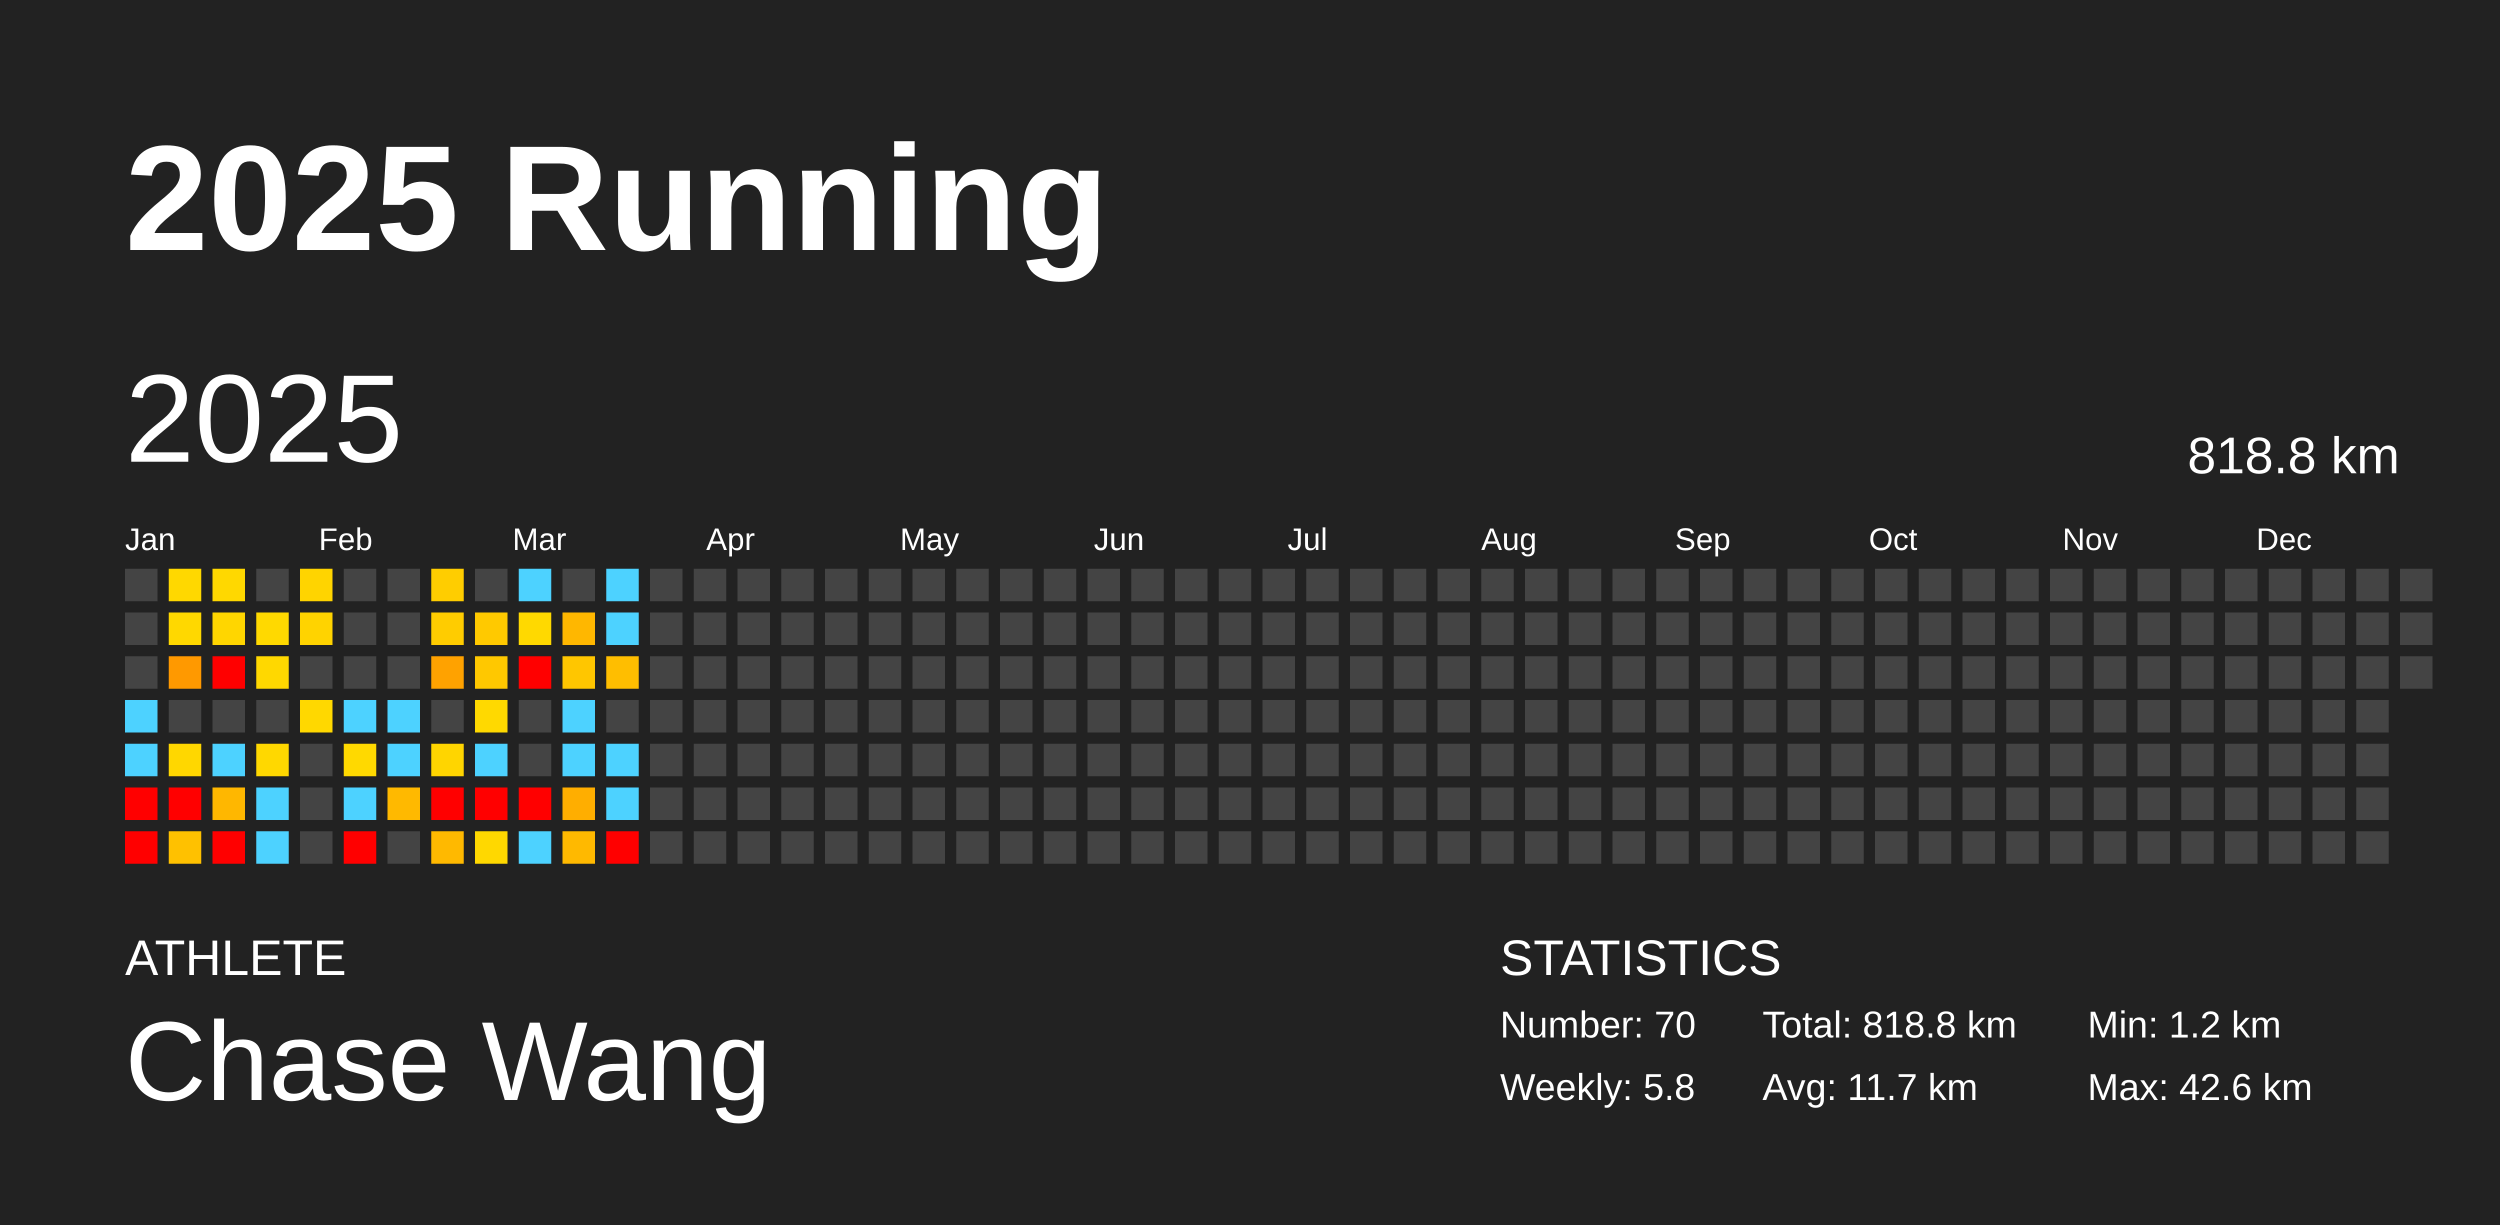
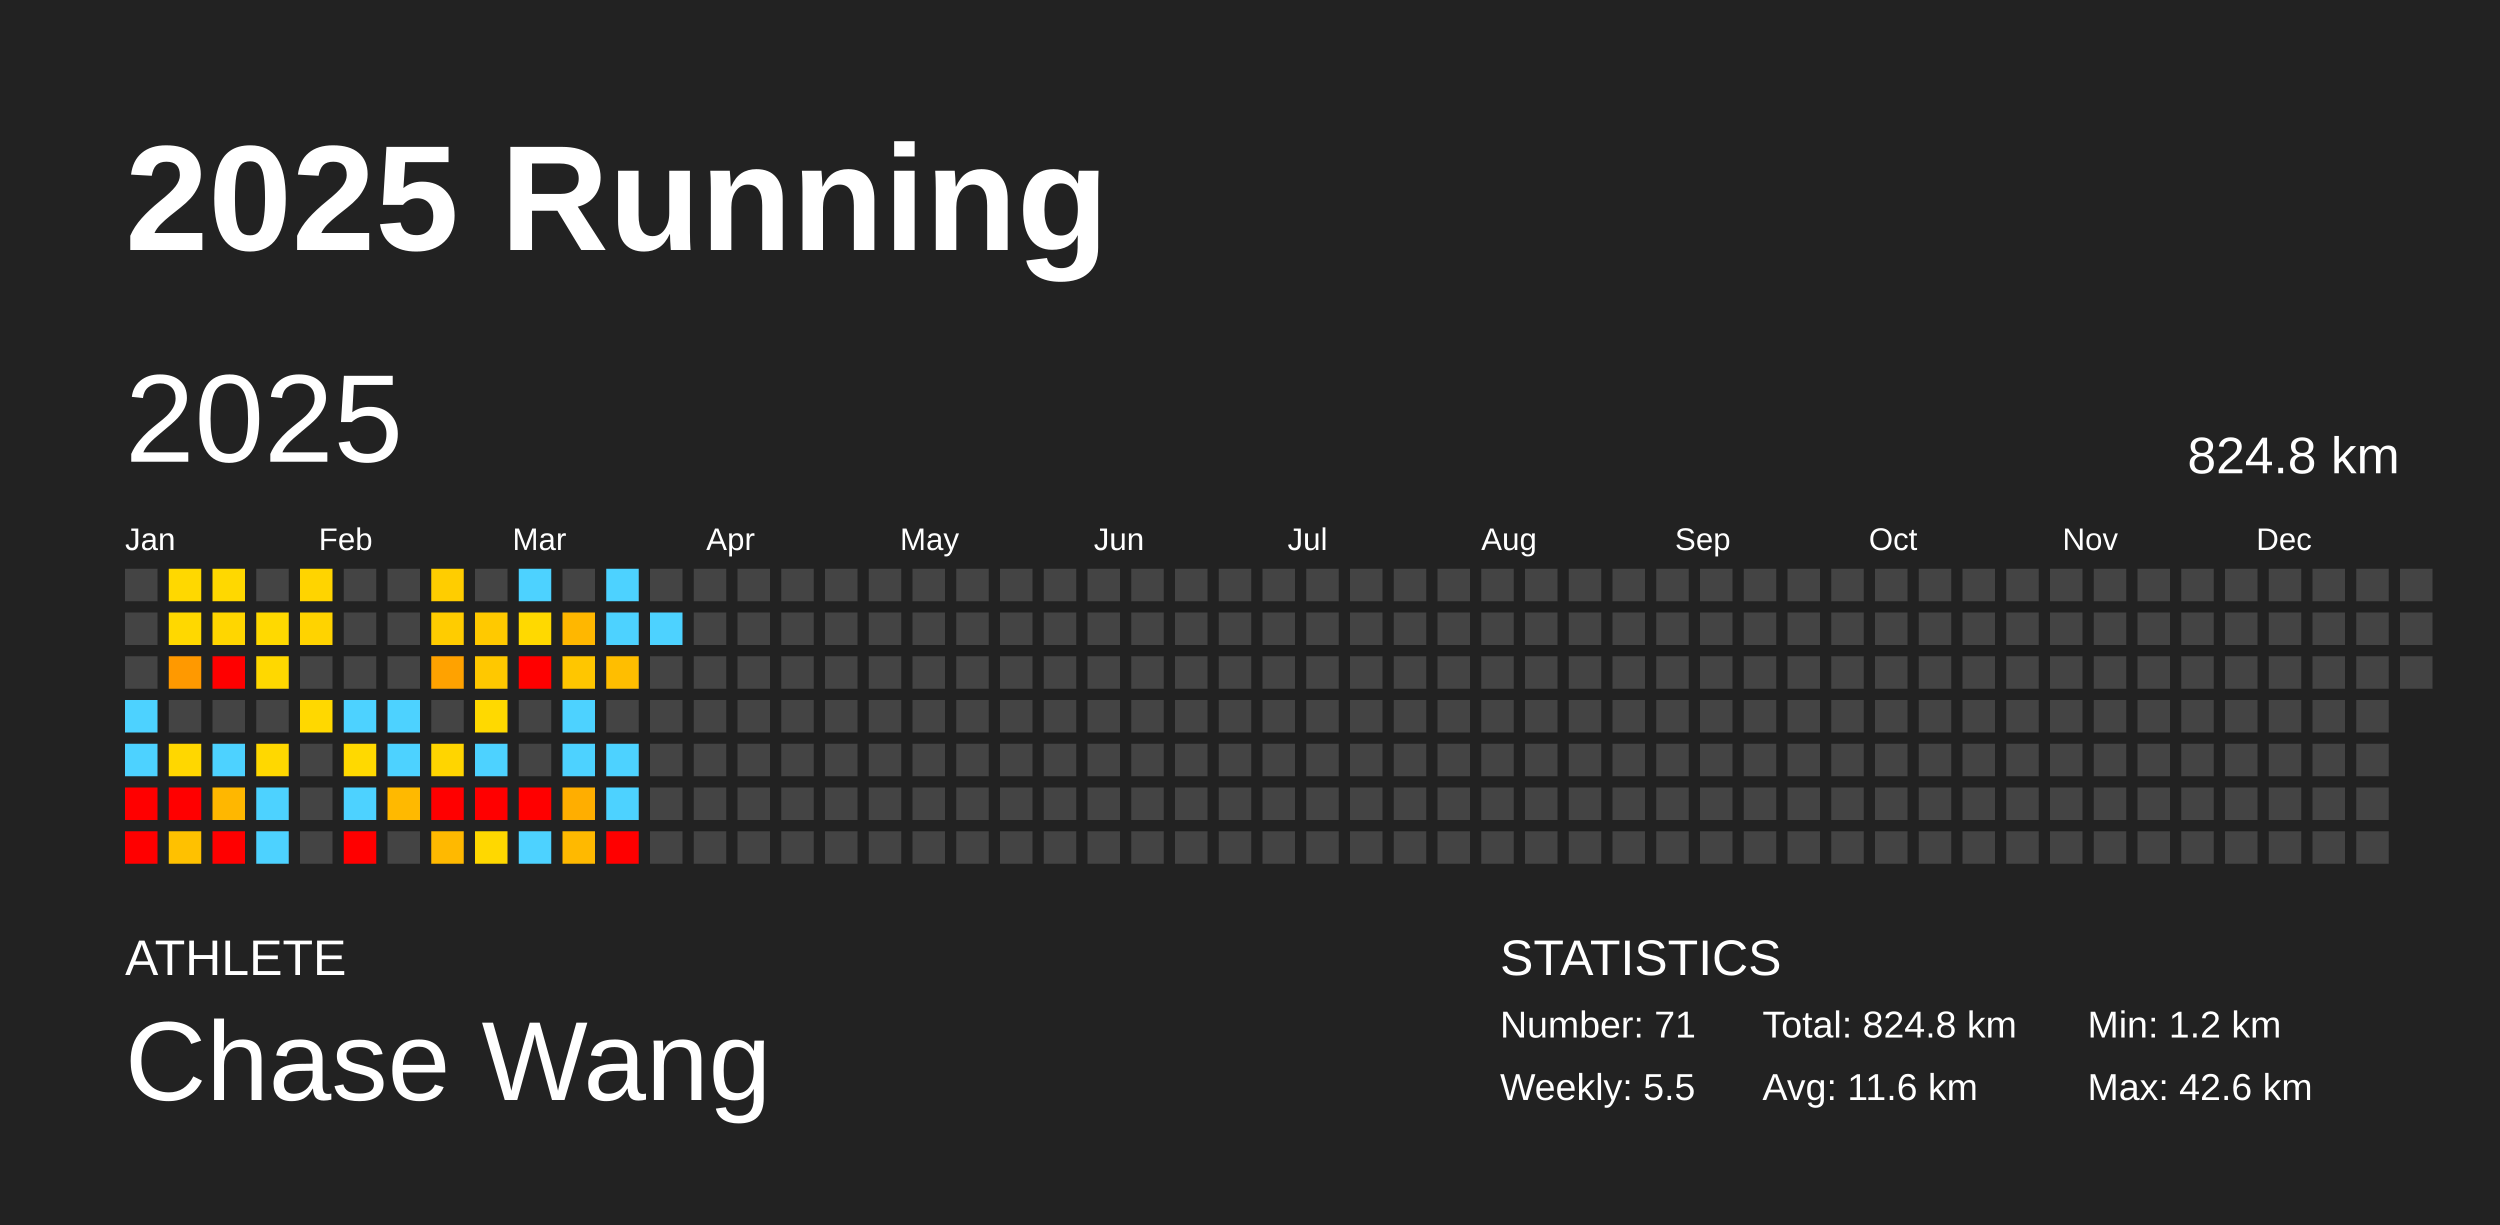
<svg xmlns="http://www.w3.org/2000/svg" baseProfile="full" height="98mm" version="1.1" viewBox="0,0,200,98" width="200mm">
  <defs />
  <rect fill="#222222" height="98" width="200" x="0" y="0" />
  <text fill="#FFFFFF" style="font-size:12px; font-family:Arial; font-weight:bold;" x="10" y="20">2025 Running</text>
  <text fill="#FFFFFF" style="font-size:4px; font-family:Arial" x="10" y="78">ATHLETE</text>
  <text fill="#FFFFFF" style="font-size:9px; font-family:Arial" x="10" y="88">Chase Wang</text>
  <text fill="#FFFFFF" style="font-size:4px; font-family:Arial" x="120" y="78">STATISTICS</text>
-   <text fill="#FFFFFF" style="font-size:3px; font-family:Arial" x="120" y="83">Number: 70</text>
-   <text fill="#FFFFFF" style="font-size:3px; font-family:Arial" x="120" y="88">Weekly: 5.8</text>
-   <text fill="#FFFFFF" style="font-size:3px; font-family:Arial" x="141" y="83">Total: 818.8 km</text>
-   <text fill="#FFFFFF" style="font-size:3px; font-family:Arial" x="141" y="88">Avg: 11.7 km</text>
+   <text fill="#FFFFFF" style="font-size:3px; font-family:Arial" x="120" y="83">Number: 71</text>
+   <text fill="#FFFFFF" style="font-size:3px; font-family:Arial" x="120" y="88">Weekly: 5.5</text>
+   <text fill="#FFFFFF" style="font-size:3px; font-family:Arial" x="141" y="83">Total: 824.8 km</text>
+   <text fill="#FFFFFF" style="font-size:3px; font-family:Arial" x="141" y="88">Avg: 11.6 km</text>
  <text fill="#FFFFFF" style="font-size:3px; font-family:Arial" x="167" y="83">Min: 1.2 km</text>
  <text fill="#FFFFFF" style="font-size:3px; font-family:Arial" x="167" y="88">Max: 42.6 km</text>
  <text dominant-baseline="hanging" fill="#FFFFFF" style="font-size:10.0px; font-family:Arial;" x="10" y="30">2025</text>
-   <text dominant-baseline="hanging" fill="#FFFFFF" style="font-size:4.125px; font-family:Arial;" x="175" y="35">818.8 km</text>
+   <text dominant-baseline="hanging" fill="#FFFFFF" style="font-size:4.125px; font-family:Arial;" x="175" y="35">824.8 km</text>
  <text fill="#FFFFFF" style="font-size:2.5px; font-family:Arial" x="10.0" y="44">Jan</text>
  <text fill="#FFFFFF" style="font-size:2.5px; font-family:Arial" x="25.5" y="44">Feb</text>
  <text fill="#FFFFFF" style="font-size:2.5px; font-family:Arial" x="41.0" y="44">Mar</text>
  <text fill="#FFFFFF" style="font-size:2.5px; font-family:Arial" x="56.5" y="44">Apr</text>
  <text fill="#FFFFFF" style="font-size:2.5px; font-family:Arial" x="72.0" y="44">May</text>
  <text fill="#FFFFFF" style="font-size:2.5px; font-family:Arial" x="87.5" y="44">Jun</text>
  <text fill="#FFFFFF" style="font-size:2.5px; font-family:Arial" x="103.0" y="44">Jul</text>
  <text fill="#FFFFFF" style="font-size:2.5px; font-family:Arial" x="118.5" y="44">Aug</text>
  <text fill="#FFFFFF" style="font-size:2.5px; font-family:Arial" x="134.0" y="44">Sep</text>
  <text fill="#FFFFFF" style="font-size:2.5px; font-family:Arial" x="149.5" y="44">Oct</text>
  <text fill="#FFFFFF" style="font-size:2.5px; font-family:Arial" x="165.0" y="44">Nov</text>
  <text fill="#FFFFFF" style="font-size:2.5px; font-family:Arial" x="180.5" y="44">Dec</text>
  <rect fill="#444444" height="2.6" width="2.6" x="10.0" y="45.5" />
  <rect fill="#444444" height="2.6" width="2.6" x="10.0" y="49.0" />
  <rect fill="#444444" height="2.6" width="2.6" x="10.0" y="52.5" />
  <rect fill="#4dd2ff" height="2.6" width="2.6" x="10.0" y="56.0" />
  <rect fill="#4dd2ff" height="2.6" width="2.6" x="10.0" y="59.5" />
  <rect fill="red" height="2.6" width="2.6" x="10.0" y="63.0" />
  <rect fill="red" height="2.6" width="2.6" x="10.0" y="66.5" />
  <rect fill="#ffd800" height="2.6" width="2.6" x="13.5" y="45.5" />
  <rect fill="#ffd800" height="2.6" width="2.6" x="13.5" y="49.0" />
  <rect fill="#ff9900" height="2.6" width="2.6" x="13.5" y="52.5" />
  <rect fill="#444444" height="2.6" width="2.6" x="13.5" y="56.0" />
  <rect fill="#ffd700" height="2.6" width="2.6" x="13.5" y="59.5" />
  <rect fill="red" height="2.6" width="2.6" x="13.5" y="63.0" />
  <rect fill="#ffc100" height="2.6" width="2.6" x="13.5" y="66.5" />
  <rect fill="#ffd800" height="2.6" width="2.6" x="17.0" y="45.5" />
  <rect fill="#ffd600" height="2.6" width="2.6" x="17.0" y="49.0" />
  <rect fill="red" height="2.6" width="2.6" x="17.0" y="52.5" />
  <rect fill="#444444" height="2.6" width="2.6" x="17.0" y="56.0" />
  <rect fill="#4dd2ff" height="2.6" width="2.6" x="17.0" y="59.5" />
  <rect fill="#ffb700" height="2.6" width="2.6" x="17.0" y="63.0" />
  <rect fill="red" height="2.6" width="2.6" x="17.0" y="66.5" />
  <rect fill="#444444" height="2.6" width="2.6" x="20.5" y="45.5" />
  <rect fill="#ffd900" height="2.6" width="2.6" x="20.5" y="49.0" />
  <rect fill="#ffd800" height="2.6" width="2.6" x="20.5" y="52.5" />
  <rect fill="#444444" height="2.6" width="2.6" x="20.5" y="56.0" />
  <rect fill="#ffd800" height="2.6" width="2.6" x="20.5" y="59.5" />
  <rect fill="#4dd2ff" height="2.6" width="2.6" x="20.5" y="63.0" />
  <rect fill="#4dd2ff" height="2.6" width="2.6" x="20.5" y="66.5" />
  <rect fill="#ffd400" height="2.6" width="2.6" x="24.0" y="45.5" />
  <rect fill="#ffd300" height="2.6" width="2.6" x="24.0" y="49.0" />
  <rect fill="#444444" height="2.6" width="2.6" x="24.0" y="52.5" />
  <rect fill="#ffd800" height="2.6" width="2.6" x="24.0" y="56.0" />
  <rect fill="#444444" height="2.6" width="2.6" x="24.0" y="59.5" />
  <rect fill="#444444" height="2.6" width="2.6" x="24.0" y="63.0" />
  <rect fill="#444444" height="2.6" width="2.6" x="24.0" y="66.5" />
  <rect fill="#444444" height="2.6" width="2.6" x="27.5" y="45.5" />
  <rect fill="#444444" height="2.6" width="2.6" x="27.5" y="49.0" />
  <rect fill="#444444" height="2.6" width="2.6" x="27.5" y="52.5" />
  <rect fill="#4dd2ff" height="2.6" width="2.6" x="27.5" y="56.0" />
  <rect fill="#ffd900" height="2.6" width="2.6" x="27.5" y="59.5" />
  <rect fill="#4dd2ff" height="2.6" width="2.6" x="27.5" y="63.0" />
  <rect fill="red" height="2.6" width="2.6" x="27.5" y="66.5" />
  <rect fill="#444444" height="2.6" width="2.6" x="31.0" y="45.5" />
  <rect fill="#444444" height="2.6" width="2.6" x="31.0" y="49.0" />
  <rect fill="#444444" height="2.6" width="2.6" x="31.0" y="52.5" />
  <rect fill="#4dd2ff" height="2.6" width="2.6" x="31.0" y="56.0" />
  <rect fill="#4dd2ff" height="2.6" width="2.6" x="31.0" y="59.5" />
  <rect fill="#ffb900" height="2.6" width="2.6" x="31.0" y="63.0" />
  <rect fill="#444444" height="2.6" width="2.6" x="31.0" y="66.5" />
  <rect fill="#ffcd00" height="2.6" width="2.6" x="34.5" y="45.5" />
  <rect fill="#ffcc00" height="2.6" width="2.6" x="34.5" y="49.0" />
  <rect fill="#ffa200" height="2.6" width="2.6" x="34.5" y="52.5" />
  <rect fill="#444444" height="2.6" width="2.6" x="34.5" y="56.0" />
  <rect fill="#ffd500" height="2.6" width="2.6" x="34.5" y="59.5" />
  <rect fill="red" height="2.6" width="2.6" x="34.5" y="63.0" />
  <rect fill="#ffb900" height="2.6" width="2.6" x="34.5" y="66.5" />
  <rect fill="#444444" height="2.6" width="2.6" x="38.0" y="45.5" />
  <rect fill="#ffc900" height="2.6" width="2.6" x="38.0" y="49.0" />
  <rect fill="#ffc800" height="2.6" width="2.6" x="38.0" y="52.5" />
  <rect fill="#ffd900" height="2.6" width="2.6" x="38.0" y="56.0" />
  <rect fill="#4dd2ff" height="2.6" width="2.6" x="38.0" y="59.5" />
  <rect fill="red" height="2.6" width="2.6" x="38.0" y="63.0" />
  <rect fill="#ffd800" height="2.6" width="2.6" x="38.0" y="66.5" />
  <rect fill="#4dd2ff" height="2.6" width="2.6" x="41.5" y="45.5" />
  <rect fill="#ffd900" height="2.6" width="2.6" x="41.5" y="49.0" />
  <rect fill="red" height="2.6" width="2.6" x="41.5" y="52.5" />
  <rect fill="#444444" height="2.6" width="2.6" x="41.5" y="56.0" />
  <rect fill="#444444" height="2.6" width="2.6" x="41.5" y="59.5" />
  <rect fill="red" height="2.6" width="2.6" x="41.5" y="63.0" />
  <rect fill="#4dd2ff" height="2.6" width="2.6" x="41.5" y="66.5" />
  <rect fill="#444444" height="2.6" width="2.6" x="45.0" y="45.5" />
  <rect fill="#ffb700" height="2.6" width="2.6" x="45.0" y="49.0" />
  <rect fill="#ffc600" height="2.6" width="2.6" x="45.0" y="52.5" />
  <rect fill="#4dd2ff" height="2.6" width="2.6" x="45.0" y="56.0" />
  <rect fill="#4dd2ff" height="2.6" width="2.6" x="45.0" y="59.5" />
  <rect fill="#ffae00" height="2.6" width="2.6" x="45.0" y="63.0" />
  <rect fill="#ffb900" height="2.6" width="2.6" x="45.0" y="66.5" />
  <rect fill="#4dd2ff" height="2.6" width="2.6" x="48.5" y="45.5" />
  <rect fill="#4dd2ff" height="2.6" width="2.6" x="48.5" y="49.0" />
  <rect fill="#ffbe00" height="2.6" width="2.6" x="48.5" y="52.5" />
  <rect fill="#444444" height="2.6" width="2.6" x="48.5" y="56.0" />
  <rect fill="#4dd2ff" height="2.6" width="2.6" x="48.5" y="59.5" />
  <rect fill="#4dd2ff" height="2.6" width="2.6" x="48.5" y="63.0" />
  <rect fill="red" height="2.6" width="2.6" x="48.5" y="66.5" />
  <rect fill="#444444" height="2.6" width="2.6" x="52.0" y="45.5" />
-   <rect fill="#444444" height="2.6" width="2.6" x="52.0" y="49.0" />
+   <rect fill="#4dd2ff" height="2.6" width="2.6" x="52.0" y="49.0" />
  <rect fill="#444444" height="2.6" width="2.6" x="52.0" y="52.5" />
  <rect fill="#444444" height="2.6" width="2.6" x="52.0" y="56.0" />
  <rect fill="#444444" height="2.6" width="2.6" x="52.0" y="59.5" />
  <rect fill="#444444" height="2.6" width="2.6" x="52.0" y="63.0" />
  <rect fill="#444444" height="2.6" width="2.6" x="52.0" y="66.5" />
  <rect fill="#444444" height="2.6" width="2.6" x="55.5" y="45.5" />
  <rect fill="#444444" height="2.6" width="2.6" x="55.5" y="49.0" />
  <rect fill="#444444" height="2.6" width="2.6" x="55.5" y="52.5" />
  <rect fill="#444444" height="2.6" width="2.6" x="55.5" y="56.0" />
  <rect fill="#444444" height="2.6" width="2.6" x="55.5" y="59.5" />
  <rect fill="#444444" height="2.6" width="2.6" x="55.5" y="63.0" />
  <rect fill="#444444" height="2.6" width="2.6" x="55.5" y="66.5" />
  <rect fill="#444444" height="2.6" width="2.6" x="59.0" y="45.5" />
  <rect fill="#444444" height="2.6" width="2.6" x="59.0" y="49.0" />
  <rect fill="#444444" height="2.6" width="2.6" x="59.0" y="52.5" />
  <rect fill="#444444" height="2.6" width="2.6" x="59.0" y="56.0" />
  <rect fill="#444444" height="2.6" width="2.6" x="59.0" y="59.5" />
  <rect fill="#444444" height="2.6" width="2.6" x="59.0" y="63.0" />
  <rect fill="#444444" height="2.6" width="2.6" x="59.0" y="66.5" />
  <rect fill="#444444" height="2.6" width="2.6" x="62.5" y="45.5" />
  <rect fill="#444444" height="2.6" width="2.6" x="62.5" y="49.0" />
  <rect fill="#444444" height="2.6" width="2.6" x="62.5" y="52.5" />
  <rect fill="#444444" height="2.6" width="2.6" x="62.5" y="56.0" />
  <rect fill="#444444" height="2.6" width="2.6" x="62.5" y="59.5" />
  <rect fill="#444444" height="2.6" width="2.6" x="62.5" y="63.0" />
  <rect fill="#444444" height="2.6" width="2.6" x="62.5" y="66.5" />
  <rect fill="#444444" height="2.6" width="2.6" x="66.0" y="45.5" />
  <rect fill="#444444" height="2.6" width="2.6" x="66.0" y="49.0" />
  <rect fill="#444444" height="2.6" width="2.6" x="66.0" y="52.5" />
  <rect fill="#444444" height="2.6" width="2.6" x="66.0" y="56.0" />
  <rect fill="#444444" height="2.6" width="2.6" x="66.0" y="59.5" />
  <rect fill="#444444" height="2.6" width="2.6" x="66.0" y="63.0" />
  <rect fill="#444444" height="2.6" width="2.6" x="66.0" y="66.5" />
  <rect fill="#444444" height="2.6" width="2.6" x="69.5" y="45.5" />
  <rect fill="#444444" height="2.6" width="2.6" x="69.5" y="49.0" />
  <rect fill="#444444" height="2.6" width="2.6" x="69.5" y="52.5" />
  <rect fill="#444444" height="2.6" width="2.6" x="69.5" y="56.0" />
  <rect fill="#444444" height="2.6" width="2.6" x="69.5" y="59.5" />
  <rect fill="#444444" height="2.6" width="2.6" x="69.5" y="63.0" />
  <rect fill="#444444" height="2.6" width="2.6" x="69.5" y="66.5" />
  <rect fill="#444444" height="2.6" width="2.6" x="73.0" y="45.5" />
  <rect fill="#444444" height="2.6" width="2.6" x="73.0" y="49.0" />
  <rect fill="#444444" height="2.6" width="2.6" x="73.0" y="52.5" />
  <rect fill="#444444" height="2.6" width="2.6" x="73.0" y="56.0" />
  <rect fill="#444444" height="2.6" width="2.6" x="73.0" y="59.5" />
  <rect fill="#444444" height="2.6" width="2.6" x="73.0" y="63.0" />
  <rect fill="#444444" height="2.6" width="2.6" x="73.0" y="66.5" />
  <rect fill="#444444" height="2.6" width="2.6" x="76.5" y="45.5" />
  <rect fill="#444444" height="2.6" width="2.6" x="76.5" y="49.0" />
  <rect fill="#444444" height="2.6" width="2.6" x="76.5" y="52.5" />
  <rect fill="#444444" height="2.6" width="2.6" x="76.5" y="56.0" />
  <rect fill="#444444" height="2.6" width="2.6" x="76.5" y="59.5" />
  <rect fill="#444444" height="2.6" width="2.6" x="76.5" y="63.0" />
  <rect fill="#444444" height="2.6" width="2.6" x="76.5" y="66.5" />
  <rect fill="#444444" height="2.6" width="2.6" x="80.0" y="45.5" />
  <rect fill="#444444" height="2.6" width="2.6" x="80.0" y="49.0" />
  <rect fill="#444444" height="2.6" width="2.6" x="80.0" y="52.5" />
  <rect fill="#444444" height="2.6" width="2.6" x="80.0" y="56.0" />
  <rect fill="#444444" height="2.6" width="2.6" x="80.0" y="59.5" />
  <rect fill="#444444" height="2.6" width="2.6" x="80.0" y="63.0" />
  <rect fill="#444444" height="2.6" width="2.6" x="80.0" y="66.5" />
  <rect fill="#444444" height="2.6" width="2.6" x="83.5" y="45.5" />
  <rect fill="#444444" height="2.6" width="2.6" x="83.5" y="49.0" />
  <rect fill="#444444" height="2.6" width="2.6" x="83.5" y="52.5" />
  <rect fill="#444444" height="2.6" width="2.6" x="83.5" y="56.0" />
  <rect fill="#444444" height="2.6" width="2.6" x="83.5" y="59.5" />
  <rect fill="#444444" height="2.6" width="2.6" x="83.5" y="63.0" />
  <rect fill="#444444" height="2.6" width="2.6" x="83.5" y="66.5" />
  <rect fill="#444444" height="2.6" width="2.6" x="87.0" y="45.5" />
  <rect fill="#444444" height="2.6" width="2.6" x="87.0" y="49.0" />
  <rect fill="#444444" height="2.6" width="2.6" x="87.0" y="52.5" />
  <rect fill="#444444" height="2.6" width="2.6" x="87.0" y="56.0" />
  <rect fill="#444444" height="2.6" width="2.6" x="87.0" y="59.5" />
  <rect fill="#444444" height="2.6" width="2.6" x="87.0" y="63.0" />
  <rect fill="#444444" height="2.6" width="2.6" x="87.0" y="66.5" />
  <rect fill="#444444" height="2.6" width="2.6" x="90.5" y="45.5" />
  <rect fill="#444444" height="2.6" width="2.6" x="90.5" y="49.0" />
  <rect fill="#444444" height="2.6" width="2.6" x="90.5" y="52.5" />
  <rect fill="#444444" height="2.6" width="2.6" x="90.5" y="56.0" />
  <rect fill="#444444" height="2.6" width="2.6" x="90.5" y="59.5" />
  <rect fill="#444444" height="2.6" width="2.6" x="90.5" y="63.0" />
  <rect fill="#444444" height="2.6" width="2.6" x="90.5" y="66.5" />
  <rect fill="#444444" height="2.6" width="2.6" x="94.0" y="45.5" />
  <rect fill="#444444" height="2.6" width="2.6" x="94.0" y="49.0" />
  <rect fill="#444444" height="2.6" width="2.6" x="94.0" y="52.5" />
  <rect fill="#444444" height="2.6" width="2.6" x="94.0" y="56.0" />
  <rect fill="#444444" height="2.6" width="2.6" x="94.0" y="59.5" />
  <rect fill="#444444" height="2.6" width="2.6" x="94.0" y="63.0" />
  <rect fill="#444444" height="2.6" width="2.6" x="94.0" y="66.5" />
  <rect fill="#444444" height="2.6" width="2.6" x="97.5" y="45.5" />
  <rect fill="#444444" height="2.6" width="2.6" x="97.5" y="49.0" />
  <rect fill="#444444" height="2.6" width="2.6" x="97.5" y="52.5" />
  <rect fill="#444444" height="2.6" width="2.6" x="97.5" y="56.0" />
  <rect fill="#444444" height="2.6" width="2.6" x="97.5" y="59.5" />
  <rect fill="#444444" height="2.6" width="2.6" x="97.5" y="63.0" />
  <rect fill="#444444" height="2.6" width="2.6" x="97.5" y="66.5" />
  <rect fill="#444444" height="2.6" width="2.6" x="101.0" y="45.5" />
  <rect fill="#444444" height="2.6" width="2.6" x="101.0" y="49.0" />
  <rect fill="#444444" height="2.6" width="2.6" x="101.0" y="52.5" />
  <rect fill="#444444" height="2.6" width="2.6" x="101.0" y="56.0" />
  <rect fill="#444444" height="2.6" width="2.6" x="101.0" y="59.5" />
  <rect fill="#444444" height="2.6" width="2.6" x="101.0" y="63.0" />
  <rect fill="#444444" height="2.6" width="2.6" x="101.0" y="66.5" />
  <rect fill="#444444" height="2.6" width="2.6" x="104.5" y="45.5" />
  <rect fill="#444444" height="2.6" width="2.6" x="104.5" y="49.0" />
  <rect fill="#444444" height="2.6" width="2.6" x="104.5" y="52.5" />
  <rect fill="#444444" height="2.6" width="2.6" x="104.5" y="56.0" />
  <rect fill="#444444" height="2.6" width="2.6" x="104.5" y="59.5" />
  <rect fill="#444444" height="2.6" width="2.6" x="104.5" y="63.0" />
  <rect fill="#444444" height="2.6" width="2.6" x="104.5" y="66.5" />
  <rect fill="#444444" height="2.6" width="2.6" x="108.0" y="45.5" />
  <rect fill="#444444" height="2.6" width="2.6" x="108.0" y="49.0" />
  <rect fill="#444444" height="2.6" width="2.6" x="108.0" y="52.5" />
  <rect fill="#444444" height="2.6" width="2.6" x="108.0" y="56.0" />
  <rect fill="#444444" height="2.6" width="2.6" x="108.0" y="59.5" />
  <rect fill="#444444" height="2.6" width="2.6" x="108.0" y="63.0" />
  <rect fill="#444444" height="2.6" width="2.6" x="108.0" y="66.5" />
  <rect fill="#444444" height="2.6" width="2.6" x="111.5" y="45.5" />
  <rect fill="#444444" height="2.6" width="2.6" x="111.5" y="49.0" />
  <rect fill="#444444" height="2.6" width="2.6" x="111.5" y="52.5" />
  <rect fill="#444444" height="2.6" width="2.6" x="111.5" y="56.0" />
  <rect fill="#444444" height="2.6" width="2.6" x="111.5" y="59.5" />
  <rect fill="#444444" height="2.6" width="2.6" x="111.5" y="63.0" />
  <rect fill="#444444" height="2.6" width="2.6" x="111.5" y="66.5" />
  <rect fill="#444444" height="2.6" width="2.6" x="115.0" y="45.5" />
  <rect fill="#444444" height="2.6" width="2.6" x="115.0" y="49.0" />
  <rect fill="#444444" height="2.6" width="2.6" x="115.0" y="52.5" />
  <rect fill="#444444" height="2.6" width="2.6" x="115.0" y="56.0" />
  <rect fill="#444444" height="2.6" width="2.6" x="115.0" y="59.5" />
  <rect fill="#444444" height="2.6" width="2.6" x="115.0" y="63.0" />
  <rect fill="#444444" height="2.6" width="2.6" x="115.0" y="66.5" />
  <rect fill="#444444" height="2.6" width="2.6" x="118.5" y="45.5" />
  <rect fill="#444444" height="2.6" width="2.6" x="118.5" y="49.0" />
  <rect fill="#444444" height="2.6" width="2.6" x="118.5" y="52.5" />
  <rect fill="#444444" height="2.6" width="2.6" x="118.5" y="56.0" />
  <rect fill="#444444" height="2.6" width="2.6" x="118.5" y="59.5" />
  <rect fill="#444444" height="2.6" width="2.6" x="118.5" y="63.0" />
  <rect fill="#444444" height="2.6" width="2.6" x="118.5" y="66.5" />
  <rect fill="#444444" height="2.6" width="2.6" x="122.0" y="45.5" />
  <rect fill="#444444" height="2.6" width="2.6" x="122.0" y="49.0" />
  <rect fill="#444444" height="2.6" width="2.6" x="122.0" y="52.5" />
  <rect fill="#444444" height="2.6" width="2.6" x="122.0" y="56.0" />
  <rect fill="#444444" height="2.6" width="2.6" x="122.0" y="59.5" />
  <rect fill="#444444" height="2.6" width="2.6" x="122.0" y="63.0" />
  <rect fill="#444444" height="2.6" width="2.6" x="122.0" y="66.5" />
  <rect fill="#444444" height="2.6" width="2.6" x="125.5" y="45.5" />
  <rect fill="#444444" height="2.6" width="2.6" x="125.5" y="49.0" />
  <rect fill="#444444" height="2.6" width="2.6" x="125.5" y="52.5" />
  <rect fill="#444444" height="2.6" width="2.6" x="125.5" y="56.0" />
  <rect fill="#444444" height="2.6" width="2.6" x="125.5" y="59.5" />
  <rect fill="#444444" height="2.6" width="2.6" x="125.5" y="63.0" />
  <rect fill="#444444" height="2.6" width="2.6" x="125.5" y="66.5" />
  <rect fill="#444444" height="2.6" width="2.6" x="129.0" y="45.5" />
  <rect fill="#444444" height="2.6" width="2.6" x="129.0" y="49.0" />
  <rect fill="#444444" height="2.6" width="2.6" x="129.0" y="52.5" />
  <rect fill="#444444" height="2.6" width="2.6" x="129.0" y="56.0" />
  <rect fill="#444444" height="2.6" width="2.6" x="129.0" y="59.5" />
  <rect fill="#444444" height="2.6" width="2.6" x="129.0" y="63.0" />
  <rect fill="#444444" height="2.6" width="2.6" x="129.0" y="66.5" />
  <rect fill="#444444" height="2.6" width="2.6" x="132.5" y="45.5" />
  <rect fill="#444444" height="2.6" width="2.6" x="132.5" y="49.0" />
  <rect fill="#444444" height="2.6" width="2.6" x="132.5" y="52.5" />
  <rect fill="#444444" height="2.6" width="2.6" x="132.5" y="56.0" />
  <rect fill="#444444" height="2.6" width="2.6" x="132.5" y="59.5" />
  <rect fill="#444444" height="2.6" width="2.6" x="132.5" y="63.0" />
  <rect fill="#444444" height="2.6" width="2.6" x="132.5" y="66.5" />
  <rect fill="#444444" height="2.6" width="2.6" x="136.0" y="45.5" />
  <rect fill="#444444" height="2.6" width="2.6" x="136.0" y="49.0" />
  <rect fill="#444444" height="2.6" width="2.6" x="136.0" y="52.5" />
  <rect fill="#444444" height="2.6" width="2.6" x="136.0" y="56.0" />
  <rect fill="#444444" height="2.6" width="2.6" x="136.0" y="59.5" />
  <rect fill="#444444" height="2.6" width="2.6" x="136.0" y="63.0" />
  <rect fill="#444444" height="2.6" width="2.6" x="136.0" y="66.5" />
  <rect fill="#444444" height="2.6" width="2.6" x="139.5" y="45.5" />
  <rect fill="#444444" height="2.6" width="2.6" x="139.5" y="49.0" />
  <rect fill="#444444" height="2.6" width="2.6" x="139.5" y="52.5" />
  <rect fill="#444444" height="2.6" width="2.6" x="139.5" y="56.0" />
  <rect fill="#444444" height="2.6" width="2.6" x="139.5" y="59.5" />
  <rect fill="#444444" height="2.6" width="2.6" x="139.5" y="63.0" />
  <rect fill="#444444" height="2.6" width="2.6" x="139.5" y="66.5" />
  <rect fill="#444444" height="2.6" width="2.6" x="143.0" y="45.5" />
  <rect fill="#444444" height="2.6" width="2.6" x="143.0" y="49.0" />
  <rect fill="#444444" height="2.6" width="2.6" x="143.0" y="52.5" />
  <rect fill="#444444" height="2.6" width="2.6" x="143.0" y="56.0" />
  <rect fill="#444444" height="2.6" width="2.6" x="143.0" y="59.5" />
  <rect fill="#444444" height="2.6" width="2.6" x="143.0" y="63.0" />
  <rect fill="#444444" height="2.6" width="2.6" x="143.0" y="66.5" />
  <rect fill="#444444" height="2.6" width="2.6" x="146.5" y="45.5" />
  <rect fill="#444444" height="2.6" width="2.6" x="146.5" y="49.0" />
  <rect fill="#444444" height="2.6" width="2.6" x="146.5" y="52.5" />
  <rect fill="#444444" height="2.6" width="2.6" x="146.5" y="56.0" />
  <rect fill="#444444" height="2.6" width="2.6" x="146.5" y="59.5" />
  <rect fill="#444444" height="2.6" width="2.6" x="146.5" y="63.0" />
  <rect fill="#444444" height="2.6" width="2.6" x="146.5" y="66.5" />
  <rect fill="#444444" height="2.6" width="2.6" x="150.0" y="45.5" />
  <rect fill="#444444" height="2.6" width="2.6" x="150.0" y="49.0" />
  <rect fill="#444444" height="2.6" width="2.6" x="150.0" y="52.5" />
  <rect fill="#444444" height="2.6" width="2.6" x="150.0" y="56.0" />
  <rect fill="#444444" height="2.6" width="2.6" x="150.0" y="59.5" />
  <rect fill="#444444" height="2.6" width="2.6" x="150.0" y="63.0" />
  <rect fill="#444444" height="2.6" width="2.6" x="150.0" y="66.5" />
  <rect fill="#444444" height="2.6" width="2.6" x="153.5" y="45.5" />
  <rect fill="#444444" height="2.6" width="2.6" x="153.5" y="49.0" />
  <rect fill="#444444" height="2.6" width="2.6" x="153.5" y="52.5" />
  <rect fill="#444444" height="2.6" width="2.6" x="153.5" y="56.0" />
  <rect fill="#444444" height="2.6" width="2.6" x="153.5" y="59.5" />
  <rect fill="#444444" height="2.6" width="2.6" x="153.5" y="63.0" />
  <rect fill="#444444" height="2.6" width="2.6" x="153.5" y="66.5" />
  <rect fill="#444444" height="2.6" width="2.6" x="157.0" y="45.5" />
  <rect fill="#444444" height="2.6" width="2.6" x="157.0" y="49.0" />
  <rect fill="#444444" height="2.6" width="2.6" x="157.0" y="52.5" />
  <rect fill="#444444" height="2.6" width="2.6" x="157.0" y="56.0" />
  <rect fill="#444444" height="2.6" width="2.6" x="157.0" y="59.5" />
  <rect fill="#444444" height="2.6" width="2.6" x="157.0" y="63.0" />
  <rect fill="#444444" height="2.6" width="2.6" x="157.0" y="66.5" />
  <rect fill="#444444" height="2.6" width="2.6" x="160.5" y="45.5" />
  <rect fill="#444444" height="2.6" width="2.6" x="160.5" y="49.0" />
  <rect fill="#444444" height="2.6" width="2.6" x="160.5" y="52.5" />
  <rect fill="#444444" height="2.6" width="2.6" x="160.5" y="56.0" />
  <rect fill="#444444" height="2.6" width="2.6" x="160.5" y="59.5" />
  <rect fill="#444444" height="2.6" width="2.6" x="160.5" y="63.0" />
  <rect fill="#444444" height="2.6" width="2.6" x="160.5" y="66.5" />
  <rect fill="#444444" height="2.6" width="2.6" x="164.0" y="45.5" />
  <rect fill="#444444" height="2.6" width="2.6" x="164.0" y="49.0" />
  <rect fill="#444444" height="2.6" width="2.6" x="164.0" y="52.5" />
  <rect fill="#444444" height="2.6" width="2.6" x="164.0" y="56.0" />
  <rect fill="#444444" height="2.6" width="2.6" x="164.0" y="59.5" />
  <rect fill="#444444" height="2.6" width="2.6" x="164.0" y="63.0" />
  <rect fill="#444444" height="2.6" width="2.6" x="164.0" y="66.5" />
  <rect fill="#444444" height="2.6" width="2.6" x="167.5" y="45.5" />
  <rect fill="#444444" height="2.6" width="2.6" x="167.5" y="49.0" />
  <rect fill="#444444" height="2.6" width="2.6" x="167.5" y="52.5" />
  <rect fill="#444444" height="2.6" width="2.6" x="167.5" y="56.0" />
  <rect fill="#444444" height="2.6" width="2.6" x="167.5" y="59.5" />
  <rect fill="#444444" height="2.6" width="2.6" x="167.5" y="63.0" />
  <rect fill="#444444" height="2.6" width="2.6" x="167.5" y="66.5" />
  <rect fill="#444444" height="2.6" width="2.6" x="171.0" y="45.5" />
  <rect fill="#444444" height="2.6" width="2.6" x="171.0" y="49.0" />
  <rect fill="#444444" height="2.6" width="2.6" x="171.0" y="52.5" />
  <rect fill="#444444" height="2.6" width="2.6" x="171.0" y="56.0" />
  <rect fill="#444444" height="2.6" width="2.6" x="171.0" y="59.5" />
  <rect fill="#444444" height="2.6" width="2.6" x="171.0" y="63.0" />
  <rect fill="#444444" height="2.6" width="2.6" x="171.0" y="66.5" />
  <rect fill="#444444" height="2.6" width="2.6" x="174.5" y="45.5" />
  <rect fill="#444444" height="2.6" width="2.6" x="174.5" y="49.0" />
  <rect fill="#444444" height="2.6" width="2.6" x="174.5" y="52.5" />
  <rect fill="#444444" height="2.6" width="2.6" x="174.5" y="56.0" />
  <rect fill="#444444" height="2.6" width="2.6" x="174.5" y="59.5" />
  <rect fill="#444444" height="2.6" width="2.6" x="174.5" y="63.0" />
  <rect fill="#444444" height="2.6" width="2.6" x="174.5" y="66.5" />
  <rect fill="#444444" height="2.6" width="2.6" x="178.0" y="45.5" />
  <rect fill="#444444" height="2.6" width="2.6" x="178.0" y="49.0" />
  <rect fill="#444444" height="2.6" width="2.6" x="178.0" y="52.5" />
  <rect fill="#444444" height="2.6" width="2.6" x="178.0" y="56.0" />
  <rect fill="#444444" height="2.6" width="2.6" x="178.0" y="59.5" />
  <rect fill="#444444" height="2.6" width="2.6" x="178.0" y="63.0" />
  <rect fill="#444444" height="2.6" width="2.6" x="178.0" y="66.5" />
  <rect fill="#444444" height="2.6" width="2.6" x="181.5" y="45.5" />
  <rect fill="#444444" height="2.6" width="2.6" x="181.5" y="49.0" />
  <rect fill="#444444" height="2.6" width="2.6" x="181.5" y="52.5" />
  <rect fill="#444444" height="2.6" width="2.6" x="181.5" y="56.0" />
  <rect fill="#444444" height="2.6" width="2.6" x="181.5" y="59.5" />
  <rect fill="#444444" height="2.6" width="2.6" x="181.5" y="63.0" />
  <rect fill="#444444" height="2.6" width="2.6" x="181.5" y="66.5" />
  <rect fill="#444444" height="2.6" width="2.6" x="185.0" y="45.5" />
  <rect fill="#444444" height="2.6" width="2.6" x="185.0" y="49.0" />
  <rect fill="#444444" height="2.6" width="2.6" x="185.0" y="52.5" />
  <rect fill="#444444" height="2.6" width="2.6" x="185.0" y="56.0" />
  <rect fill="#444444" height="2.6" width="2.6" x="185.0" y="59.5" />
  <rect fill="#444444" height="2.6" width="2.6" x="185.0" y="63.0" />
  <rect fill="#444444" height="2.6" width="2.6" x="185.0" y="66.5" />
  <rect fill="#444444" height="2.6" width="2.6" x="188.5" y="45.5" />
  <rect fill="#444444" height="2.6" width="2.6" x="188.5" y="49.0" />
  <rect fill="#444444" height="2.6" width="2.6" x="188.5" y="52.5" />
  <rect fill="#444444" height="2.6" width="2.6" x="188.5" y="56.0" />
  <rect fill="#444444" height="2.6" width="2.6" x="188.5" y="59.5" />
  <rect fill="#444444" height="2.6" width="2.6" x="188.5" y="63.0" />
  <rect fill="#444444" height="2.6" width="2.6" x="188.5" y="66.5" />
  <rect fill="#444444" height="2.6" width="2.6" x="192.0" y="45.5" />
  <rect fill="#444444" height="2.6" width="2.6" x="192.0" y="49.0" />
  <rect fill="#444444" height="2.6" width="2.6" x="192.0" y="52.5" />
</svg>
